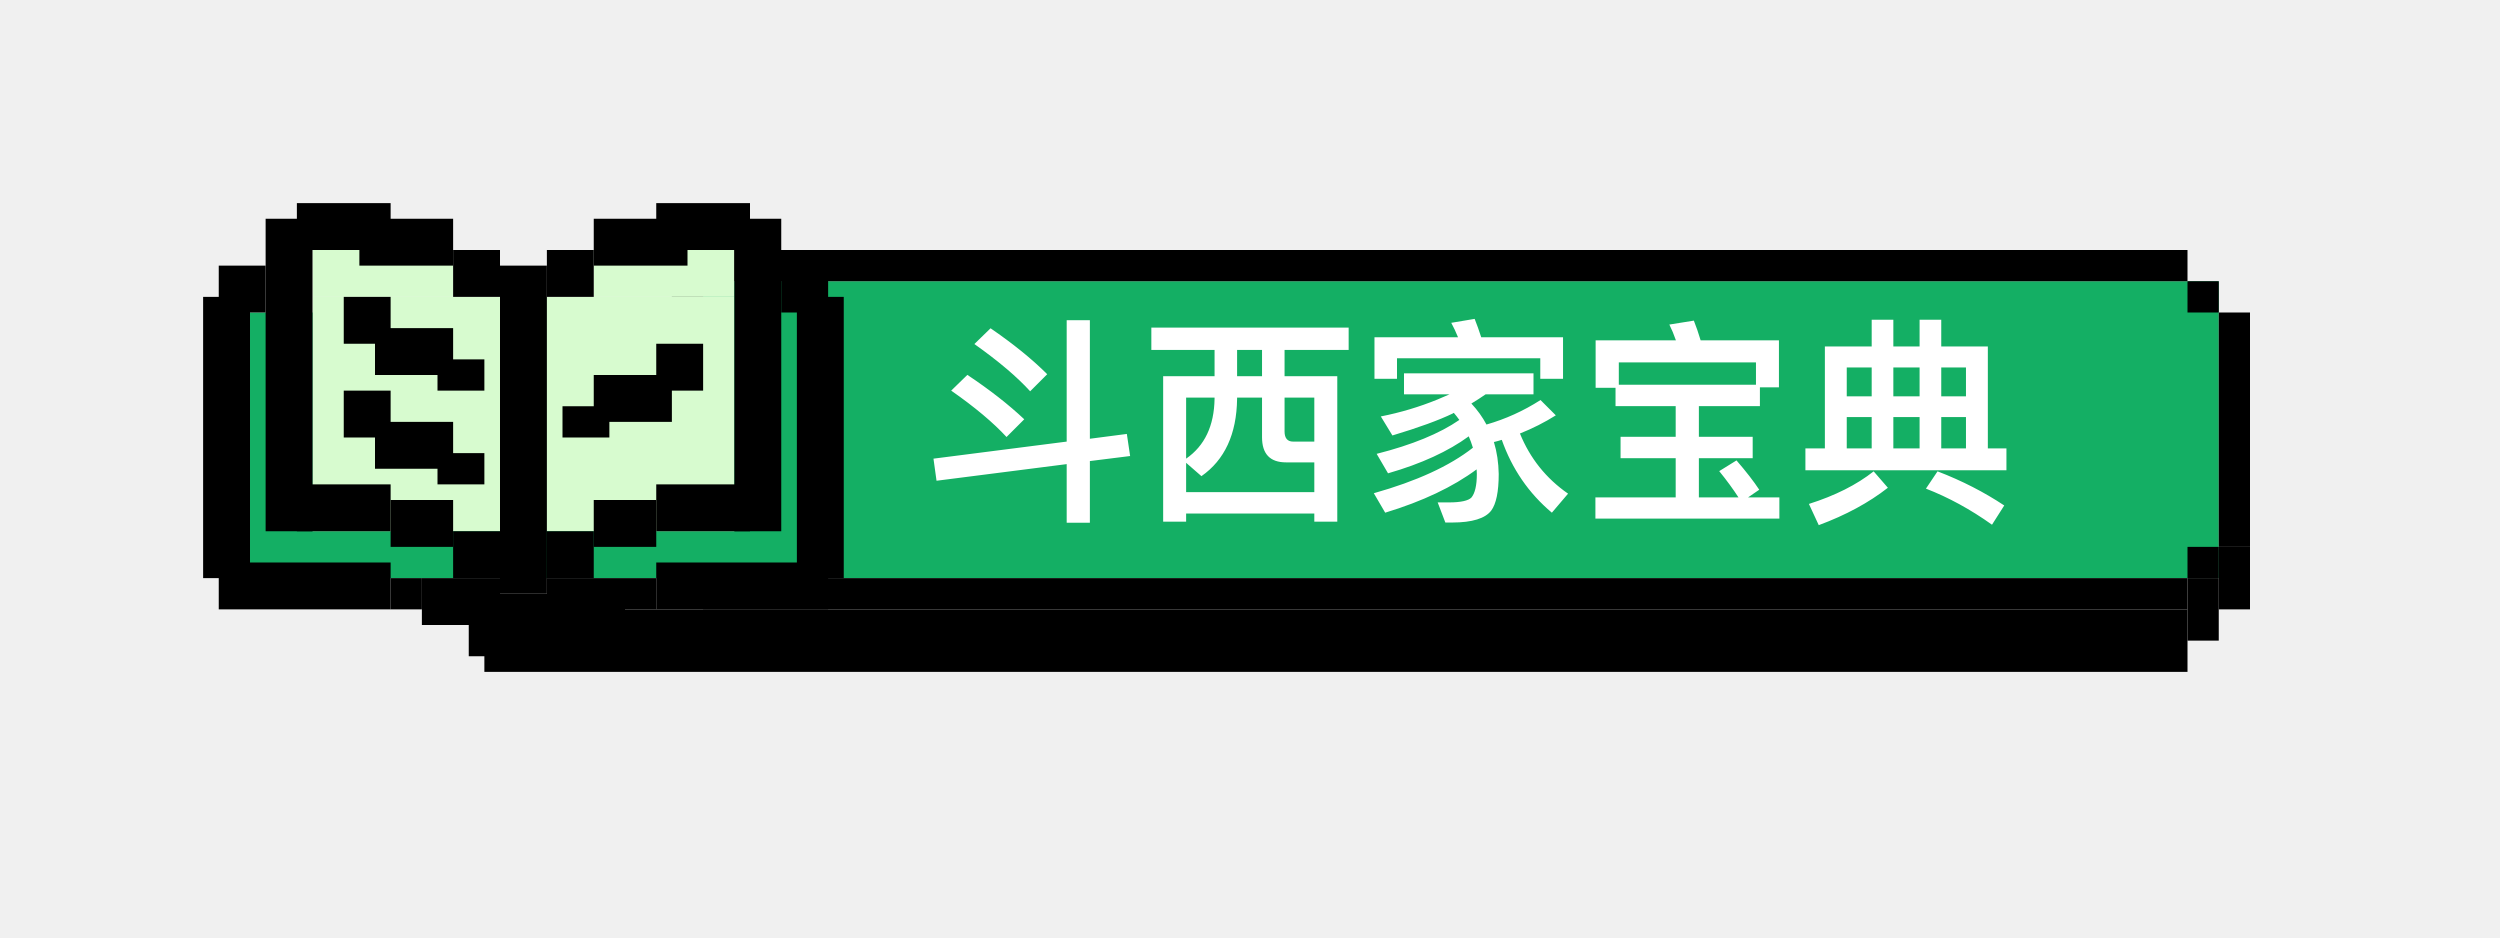
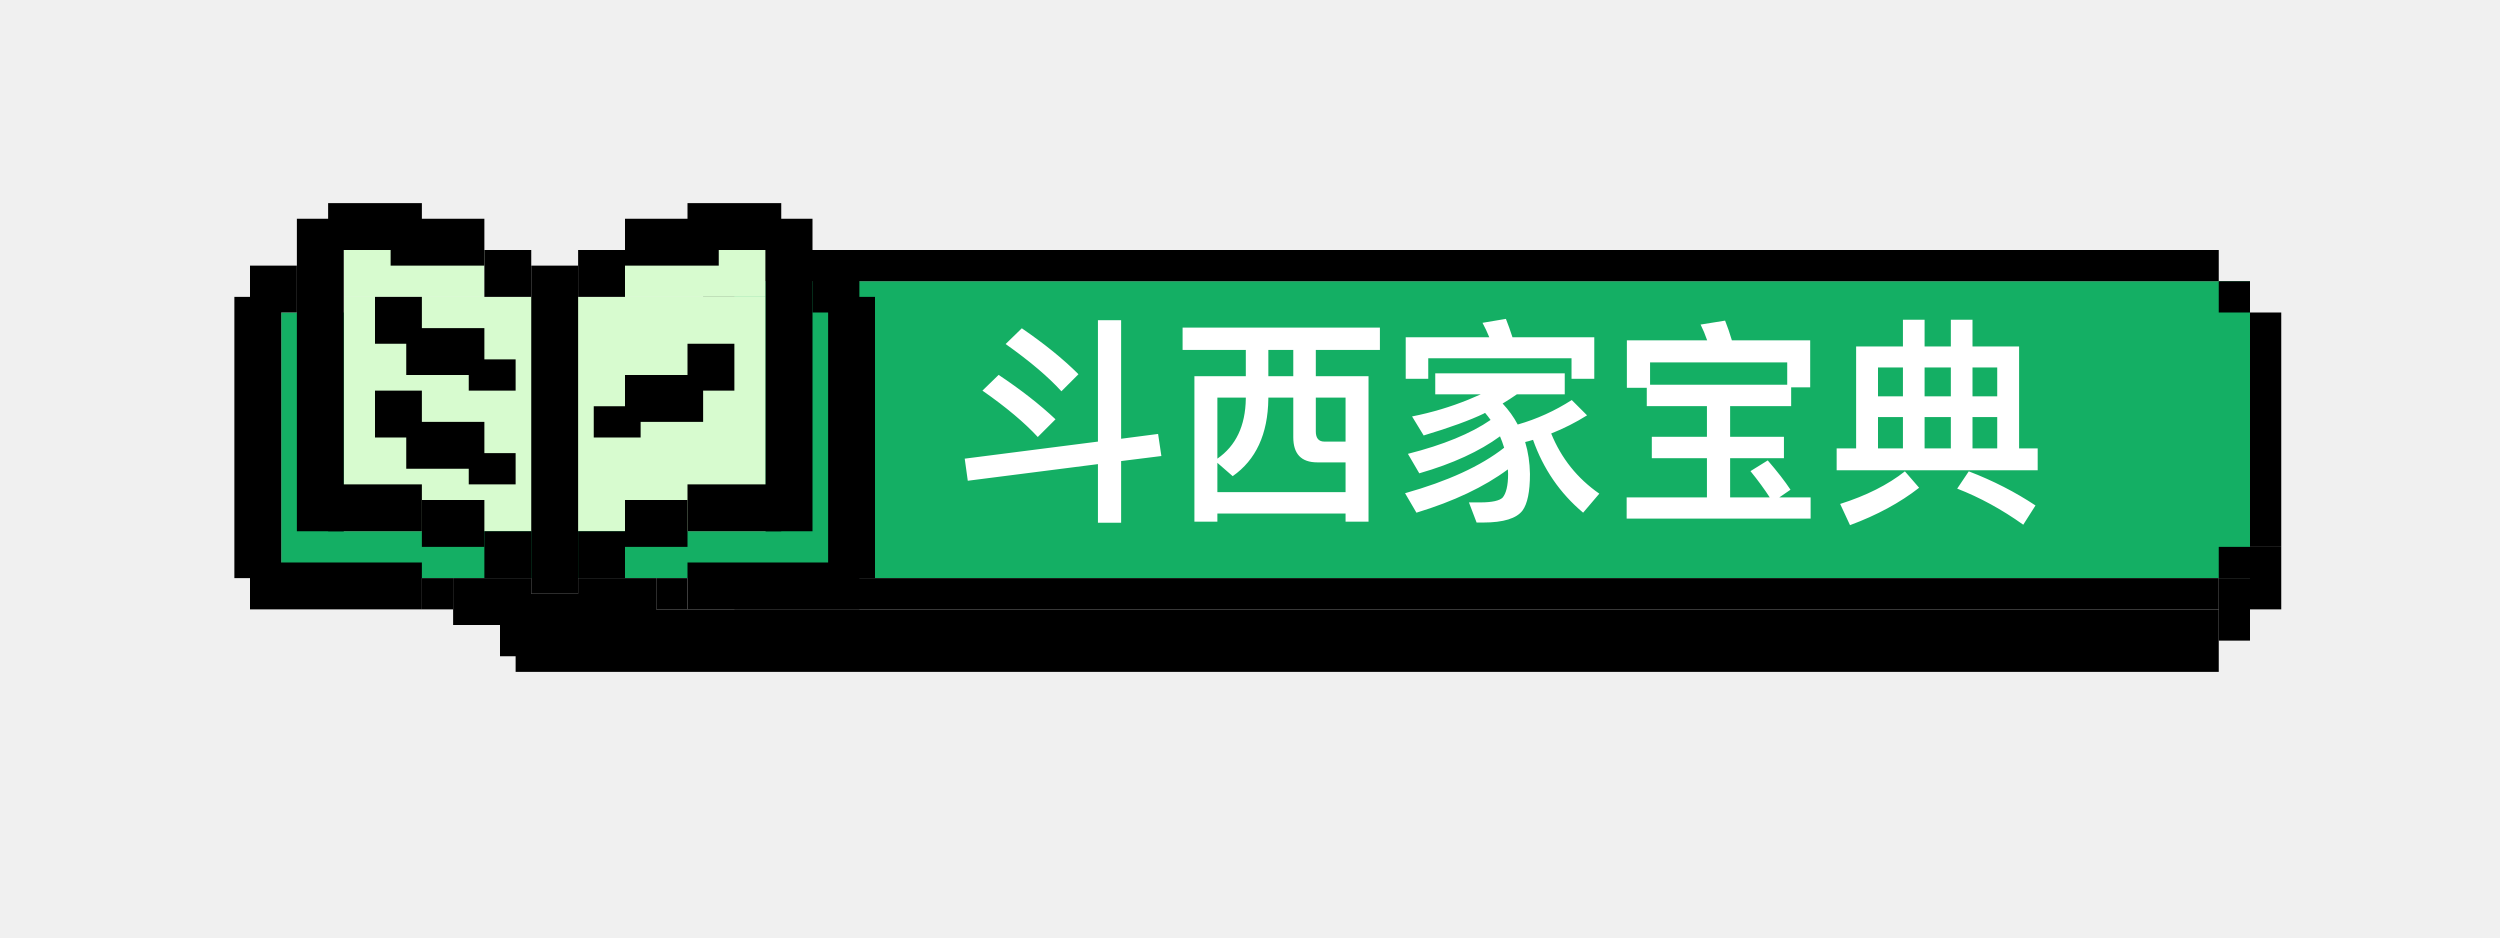
<svg xmlns="http://www.w3.org/2000/svg" width="160" height="60" viewBox="0 0 160 60" fill="none">
-   <rect x="43" y="18" width="99" height="19" fill="#14AF64" />
-   <path d="M72.118 27.772L69.752 28.08V20.492H68.268V28.262L59.742 29.354L59.938 30.768L68.268 29.704V33.456H69.752V29.508L72.328 29.186L72.118 27.772ZM63.396 21.01L62.36 22.018C63.9 23.11 65.09 24.118 65.93 25.042L67.022 23.95C66.042 22.97 64.824 21.99 63.396 21.01ZM61.912 23.992L60.876 25C62.402 26.064 63.578 27.058 64.418 27.968L65.552 26.834C64.558 25.896 63.34 24.944 61.912 23.992ZM73.686 20.968V22.396H77.732V24.076H74.442V33.386H75.912V32.868H84.116V33.386H85.586V24.076H82.212V22.396H86.314V20.968H73.686ZM75.912 31.496V29.62L76.892 30.474C78.376 29.438 79.146 27.786 79.174 25.518V25.448H80.77V27.982C80.77 29.046 81.274 29.592 82.31 29.592H84.116V31.496H75.912ZM79.174 22.396H80.77V24.076H79.174V22.396ZM75.912 29.354V25.448H77.732V25.518C77.704 27.254 77.102 28.528 75.912 29.354ZM82.212 25.448H84.116V28.262H82.758C82.394 28.262 82.212 28.038 82.212 27.618V25.448ZM96.114 28.15C96.772 30.012 97.836 31.566 99.32 32.812L100.356 31.594C98.942 30.614 97.92 29.326 97.276 27.744C98.088 27.422 98.858 27.03 99.572 26.582L98.592 25.602C97.5 26.302 96.352 26.82 95.134 27.17C94.882 26.694 94.56 26.246 94.168 25.826C94.476 25.644 94.77 25.448 95.078 25.238H98.144V23.894H89.856V25.238H92.768C92.516 25.35 92.25 25.462 91.984 25.574C90.85 26.036 89.646 26.4 88.372 26.652L89.114 27.87C90.794 27.366 92.096 26.89 92.992 26.456C92.992 26.442 93.02 26.428 93.048 26.428C93.16 26.568 93.286 26.708 93.398 26.876C92.138 27.744 90.374 28.472 88.106 29.046L88.834 30.292C90.976 29.676 92.698 28.878 94 27.926C94.098 28.15 94.182 28.388 94.266 28.654C92.768 29.83 90.654 30.796 87.924 31.566L88.652 32.812C91.046 32.084 92.992 31.16 94.504 30.04C94.504 30.124 94.518 30.222 94.518 30.334C94.518 31.076 94.392 31.58 94.168 31.846C93.972 32.042 93.496 32.154 92.74 32.154H92.012L92.502 33.442H92.936C94.224 33.442 95.064 33.176 95.442 32.672C95.75 32.252 95.918 31.482 95.918 30.334C95.904 29.606 95.806 28.934 95.61 28.29C95.778 28.248 95.946 28.206 96.114 28.15ZM94.378 20.408L92.88 20.66C93.034 20.94 93.174 21.248 93.314 21.584H87.966V24.244H89.408V22.928H98.578V24.244H100.034V21.584H94.798C94.658 21.15 94.518 20.758 94.378 20.408ZM107.244 25.994V27.954H103.716V29.326H107.244V31.832H102.106V33.19H113.88V31.832H111.878L112.592 31.342C112.242 30.81 111.752 30.18 111.136 29.466L110.03 30.152C110.52 30.754 110.926 31.314 111.262 31.832H108.728V29.326H112.172V27.954H108.728V25.994H112.634V24.79H113.852V21.78H108.84C108.7 21.318 108.56 20.898 108.406 20.52L106.838 20.772C106.992 21.08 107.132 21.416 107.258 21.78H102.12V24.818H103.394V25.994H107.244ZM103.604 24.622V23.194H112.382V24.622H103.604ZM127.222 22.172H124.24V20.464H122.854V22.172H121.174V20.464H119.788V22.172H116.792V28.696H115.546V30.096H128.412V28.696H127.222V22.172ZM118.192 28.696V26.694H119.788V28.696H118.192ZM121.174 28.696V26.694H122.854V28.696H121.174ZM124.24 28.696V26.694H125.822V28.696H124.24ZM118.192 25.364V23.516H119.788V25.364H118.192ZM121.174 23.516H122.854V25.364H121.174V23.516ZM124.24 23.516H125.822V25.364H124.24V23.516ZM124.002 30.166L123.26 31.272C124.702 31.832 126.116 32.602 127.488 33.582L128.272 32.35C126.984 31.496 125.57 30.768 124.002 30.166ZM119.914 30.166C118.836 31.02 117.45 31.72 115.77 32.252L116.4 33.61C118.136 32.966 119.606 32.168 120.824 31.216L119.914 30.166Z" fill="white" />
-   <rect x="41" y="20" width="2" height="15" fill="black" />
-   <rect x="144" y="35" width="2" height="15" transform="rotate(-180 144 35)" fill="black" />
-   <rect x="140" y="16" width="2" height="95" transform="rotate(90 140 16)" fill="black" />
-   <rect x="140" y="37" width="2" height="95" transform="rotate(90 140 37)" fill="black" />
-   <rect x="140" y="39" width="4" height="109" transform="rotate(90 140 39)" fill="black" />
-   <rect x="43" y="18" width="2" height="2" fill="black" />
-   <rect x="142" y="37" width="2" height="2" transform="rotate(-180 142 37)" fill="black" />
-   <rect x="142" y="41" width="2" height="4" transform="rotate(-180 142 41)" fill="black" />
-   <rect x="144" y="39" width="2" height="4" transform="rotate(-180 144 39)" fill="black" />
-   <rect x="43" y="35" width="2" height="2" fill="black" />
-   <rect x="142" y="20" width="2" height="2" transform="rotate(-180 142 20)" fill="black" />
-   <rect x="16" y="20" width="35" height="17" fill="#14AF64" />
-   <rect x="20" y="19" width="27" height="15" fill="#D7FBCF" />
-   <rect x="20" y="16" width="9" height="3" fill="#D7FBCF" />
-   <rect x="38" y="16" width="9" height="3" fill="#D7FBCF" />
-   <rect x="13" y="19" width="3" height="18" fill="black" />
-   <rect width="3" height="18" transform="matrix(-1 0 0 1 54 19)" fill="black" />
-   <rect x="17" y="14" width="3" height="20" fill="black" />
-   <rect width="3" height="20" transform="matrix(-1 0 0 1 50 14)" fill="black" />
-   <rect x="25" y="13" width="3" height="6" transform="rotate(90 25 13)" fill="black" />
-   <rect width="3" height="6" transform="matrix(4.48162e-08 1 1 -4.26338e-08 42 13)" fill="black" />
-   <rect x="25" y="19" width="3" height="3" transform="rotate(90 25 19)" fill="black" />
-   <rect width="3" height="3" transform="matrix(4.48162e-08 1 1 -4.26338e-08 42 22)" fill="black" />
-   <rect x="25" y="25" width="3" height="3" transform="rotate(90 25 25)" fill="black" />
-   <rect x="29" y="14" width="3" height="6" transform="rotate(90 29 14)" fill="black" />
-   <rect width="3" height="6" transform="matrix(4.48162e-08 1 1 -4.26338e-08 38 14)" fill="black" />
-   <rect x="29" y="21" width="3" height="5" transform="rotate(90 29 21)" fill="black" />
-   <rect width="3" height="5" transform="matrix(4.48162e-08 1 1 -4.26338e-08 38 24)" fill="black" />
-   <rect x="29" y="27" width="3" height="5" transform="rotate(90 29 27)" fill="black" />
-   <rect x="25" y="36" width="3" height="11" transform="rotate(90 25 36)" fill="black" />
-   <rect width="3" height="11" transform="matrix(4.48162e-08 1 1 -4.26338e-08 42 36)" fill="black" />
-   <rect x="29" y="32" width="3" height="4" transform="rotate(90 29 32)" fill="black" />
-   <rect width="3" height="4" transform="matrix(4.48162e-08 1 1 -4.26338e-08 38 32)" fill="black" />
-   <rect x="37" y="38" width="4" height="7" transform="rotate(90 37 38)" fill="black" />
-   <rect x="32" y="37" width="3" height="5" transform="rotate(90 32 37)" fill="black" />
-   <rect width="3" height="5" transform="matrix(4.48162e-08 1 1 -4.26338e-08 35 37)" fill="black" />
-   <rect x="32" y="16" width="3" height="3" transform="rotate(90 32 16)" fill="black" />
-   <rect width="3" height="3" transform="matrix(4.48162e-08 1 1 -4.26338e-08 35 16)" fill="black" />
-   <rect x="31" y="23" width="2" height="3" transform="rotate(90 31 23)" fill="black" />
-   <rect width="2" height="3" transform="matrix(4.48162e-08 1 1 -4.26338e-08 36 26)" fill="black" />
-   <rect x="31" y="29" width="2" height="3" transform="rotate(90 31 29)" fill="black" />
-   <rect x="27" y="37" width="2" height="2" transform="rotate(90 27 37)" fill="black" />
-   <rect width="2" height="2" transform="matrix(4.48162e-08 1 1 -4.26338e-08 40 37)" fill="black" />
-   <rect x="25" y="31" width="3" height="6" transform="rotate(90 25 31)" fill="black" />
-   <rect width="3" height="6" transform="matrix(4.48162e-08 1 1 -4.26338e-08 42 31)" fill="black" />
-   <rect x="32" y="17" width="3" height="21" fill="black" />
-   <rect x="29" y="34" width="3" height="3" fill="black" />
-   <rect width="3" height="3" transform="matrix(-1 0 0 1 38 34)" fill="black" />
-   <rect x="17" y="17" width="3" height="3" transform="rotate(90 17 17)" fill="black" />
-   <rect width="3" height="3" transform="matrix(4.48162e-08 1 1 -4.26338e-08 50 17)" fill="black" />
+   <rect x="45" y="18" width="99" height="19" fill="#14AF64" />
+   <path d="M74.118 27.772L71.752 28.08V20.492H70.268V28.262L61.742 29.354L61.938 30.768L70.268 29.704V33.456H71.752V29.508L74.328 29.186L74.118 27.772ZM65.396 21.01L64.36 22.018C65.9 23.11 67.09 24.118 67.93 25.042L69.022 23.95C68.042 22.97 66.824 21.99 65.396 21.01ZM63.912 23.992L62.876 25C64.402 26.064 65.578 27.058 66.418 27.968L67.552 26.834C66.558 25.896 65.34 24.944 63.912 23.992ZM75.686 20.968V22.396H79.732V24.076H76.442V33.386H77.912V32.868H86.116V33.386H87.586V24.076H84.212V22.396H88.314V20.968H75.686ZM77.912 31.496V29.62L78.892 30.474C80.376 29.438 81.146 27.786 81.174 25.518V25.448H82.77V27.982C82.77 29.046 83.274 29.592 84.31 29.592H86.116V31.496H77.912ZM81.174 22.396H82.77V24.076H81.174V22.396ZM77.912 29.354V25.448H79.732V25.518C79.704 27.254 79.102 28.528 77.912 29.354ZM84.212 25.448H86.116V28.262H84.758C84.394 28.262 84.212 28.038 84.212 27.618V25.448ZM98.114 28.15C98.772 30.012 99.836 31.566 101.32 32.812L102.356 31.594C100.942 30.614 99.92 29.326 99.276 27.744C100.088 27.422 100.858 27.03 101.572 26.582L100.592 25.602C99.5 26.302 98.352 26.82 97.134 27.17C96.882 26.694 96.56 26.246 96.168 25.826C96.476 25.644 96.77 25.448 97.078 25.238H100.144V23.894H91.856V25.238H94.768C94.516 25.35 94.25 25.462 93.984 25.574C92.85 26.036 91.646 26.4 90.372 26.652L91.114 27.87C92.794 27.366 94.096 26.89 94.992 26.456C94.992 26.442 95.02 26.428 95.048 26.428C95.16 26.568 95.286 26.708 95.398 26.876C94.138 27.744 92.374 28.472 90.106 29.046L90.834 30.292C92.976 29.676 94.698 28.878 96 27.926C96.098 28.15 96.182 28.388 96.266 28.654C94.768 29.83 92.654 30.796 89.924 31.566L90.652 32.812C93.046 32.084 94.992 31.16 96.504 30.04C96.504 30.124 96.518 30.222 96.518 30.334C96.518 31.076 96.392 31.58 96.168 31.846C95.972 32.042 95.496 32.154 94.74 32.154H94.012L94.502 33.442H94.936C96.224 33.442 97.064 33.176 97.442 32.672C97.75 32.252 97.918 31.482 97.918 30.334C97.904 29.606 97.806 28.934 97.61 28.29C97.778 28.248 97.946 28.206 98.114 28.15ZM96.378 20.408L94.88 20.66C95.034 20.94 95.174 21.248 95.314 21.584H89.966V24.244H91.408V22.928H100.578V24.244H102.034V21.584H96.798C96.658 21.15 96.518 20.758 96.378 20.408ZM109.244 25.994V27.954H105.716V29.326H109.244V31.832H104.106V33.19H115.88V31.832H113.878L114.592 31.342C114.242 30.81 113.752 30.18 113.136 29.466L112.03 30.152C112.52 30.754 112.926 31.314 113.262 31.832H110.728V29.326H114.172V27.954H110.728V25.994H114.634V24.79H115.852V21.78H110.84C110.7 21.318 110.56 20.898 110.406 20.52L108.838 20.772C108.992 21.08 109.132 21.416 109.258 21.78H104.12V24.818H105.394V25.994H109.244ZM105.604 24.622V23.194H114.382V24.622H105.604ZM129.222 22.172H126.24V20.464H124.854V22.172H123.174V20.464H121.788V22.172H118.792V28.696H117.546V30.096H130.412V28.696H129.222V22.172ZM120.192 28.696V26.694H121.788V28.696H120.192ZM123.174 28.696V26.694H124.854V28.696H123.174ZM126.24 28.696V26.694H127.822V28.696H126.24ZM120.192 25.364V23.516H121.788V25.364H120.192ZM123.174 23.516H124.854V25.364H123.174V23.516ZM126.24 23.516H127.822V25.364H126.24V23.516ZM126.002 30.166L125.26 31.272C126.702 31.832 128.116 32.602 129.488 33.582L130.272 32.35C128.984 31.496 127.57 30.768 126.002 30.166ZM121.914 30.166C120.836 31.02 119.45 31.72 117.77 32.252L118.4 33.61C120.136 32.966 121.606 32.168 122.824 31.216L121.914 30.166Z" fill="white" />
+   <rect x="43" y="20" width="2" height="15" fill="black" />
+   <rect x="146" y="35" width="2" height="15" transform="rotate(-180 146 35)" fill="black" />
+   <rect x="142" y="16" width="2" height="95" transform="rotate(90 142 16)" fill="black" />
+   <rect x="142" y="37" width="2" height="95" transform="rotate(90 142 37)" fill="black" />
+   <rect x="142" y="39" width="4" height="109" transform="rotate(90 142 39)" fill="black" />
+   <rect x="45" y="18" width="2" height="2" fill="black" />
+   <rect x="144" y="37" width="2" height="2" transform="rotate(-180 144 37)" fill="black" />
+   <rect x="144" y="41" width="2" height="4" transform="rotate(-180 144 41)" fill="black" />
+   <rect x="146" y="39" width="2" height="4" transform="rotate(-180 146 39)" fill="black" />
+   <rect x="45" y="35" width="2" height="2" fill="black" />
+   <rect x="144" y="20" width="2" height="2" transform="rotate(-180 144 20)" fill="black" />
+   <rect x="18" y="20" width="35" height="17" fill="#14AF64" />
+   <rect x="22" y="19" width="27" height="15" fill="#D7FBCF" />
+   <rect x="22" y="16" width="9" height="3" fill="#D7FBCF" />
+   <rect x="40" y="16" width="9" height="3" fill="#D7FBCF" />
+   <rect x="15" y="19" width="3" height="18" fill="black" />
+   <rect width="3" height="18" transform="matrix(-1 0 0 1 56 19)" fill="black" />
+   <rect x="19" y="14" width="3" height="20" fill="black" />
+   <rect width="3" height="20" transform="matrix(-1 0 0 1 52 14)" fill="black" />
+   <rect x="27" y="13" width="3" height="6" transform="rotate(90 27 13)" fill="black" />
+   <rect width="3" height="6" transform="matrix(4.48162e-08 1 1 -4.26338e-08 44 13)" fill="black" />
+   <rect x="27" y="19" width="3" height="3" transform="rotate(90 27 19)" fill="black" />
+   <rect width="3" height="3" transform="matrix(4.48162e-08 1 1 -4.26338e-08 44 22)" fill="black" />
+   <rect x="27" y="25" width="3" height="3" transform="rotate(90 27 25)" fill="black" />
+   <rect x="31" y="14" width="3" height="6" transform="rotate(90 31 14)" fill="black" />
+   <rect width="3" height="6" transform="matrix(4.48162e-08 1 1 -4.26338e-08 40 14)" fill="black" />
+   <rect x="31" y="21" width="3" height="5" transform="rotate(90 31 21)" fill="black" />
+   <rect width="3" height="5" transform="matrix(4.48162e-08 1 1 -4.26338e-08 40 24)" fill="black" />
+   <rect x="31" y="27" width="3" height="5" transform="rotate(90 31 27)" fill="black" />
+   <rect x="27" y="36" width="3" height="11" transform="rotate(90 27 36)" fill="black" />
+   <rect width="3" height="11" transform="matrix(4.48162e-08 1 1 -4.26338e-08 44 36)" fill="black" />
+   <rect x="31" y="32" width="3" height="4" transform="rotate(90 31 32)" fill="black" />
+   <rect width="3" height="4" transform="matrix(4.48162e-08 1 1 -4.26338e-08 40 32)" fill="black" />
+   <rect x="39" y="38" width="4" height="7" transform="rotate(90 39 38)" fill="black" />
+   <rect x="34" y="37" width="3" height="5" transform="rotate(90 34 37)" fill="black" />
+   <rect width="3" height="5" transform="matrix(4.48162e-08 1 1 -4.26338e-08 37 37)" fill="black" />
+   <rect x="34" y="16" width="3" height="3" transform="rotate(90 34 16)" fill="black" />
+   <rect width="3" height="3" transform="matrix(4.48162e-08 1 1 -4.26338e-08 37 16)" fill="black" />
+   <rect x="33" y="23" width="2" height="3" transform="rotate(90 33 23)" fill="black" />
+   <rect width="2" height="3" transform="matrix(4.48162e-08 1 1 -4.26338e-08 38 26)" fill="black" />
+   <rect x="33" y="29" width="2" height="3" transform="rotate(90 33 29)" fill="black" />
+   <rect x="29" y="37" width="2" height="2" transform="rotate(90 29 37)" fill="black" />
+   <rect width="2" height="2" transform="matrix(4.48162e-08 1 1 -4.26338e-08 42 37)" fill="black" />
+   <rect x="27" y="31" width="3" height="6" transform="rotate(90 27 31)" fill="black" />
+   <rect width="3" height="6" transform="matrix(4.48162e-08 1 1 -4.26338e-08 44 31)" fill="black" />
+   <rect x="34" y="17" width="3" height="21" fill="black" />
+   <rect x="31" y="34" width="3" height="3" fill="black" />
+   <rect width="3" height="3" transform="matrix(-1 0 0 1 40 34)" fill="black" />
+   <rect x="19" y="17" width="3" height="3" transform="rotate(90 19 17)" fill="black" />
+   <rect width="3" height="3" transform="matrix(4.48162e-08 1 1 -4.26338e-08 52 17)" fill="black" />
</svg>
